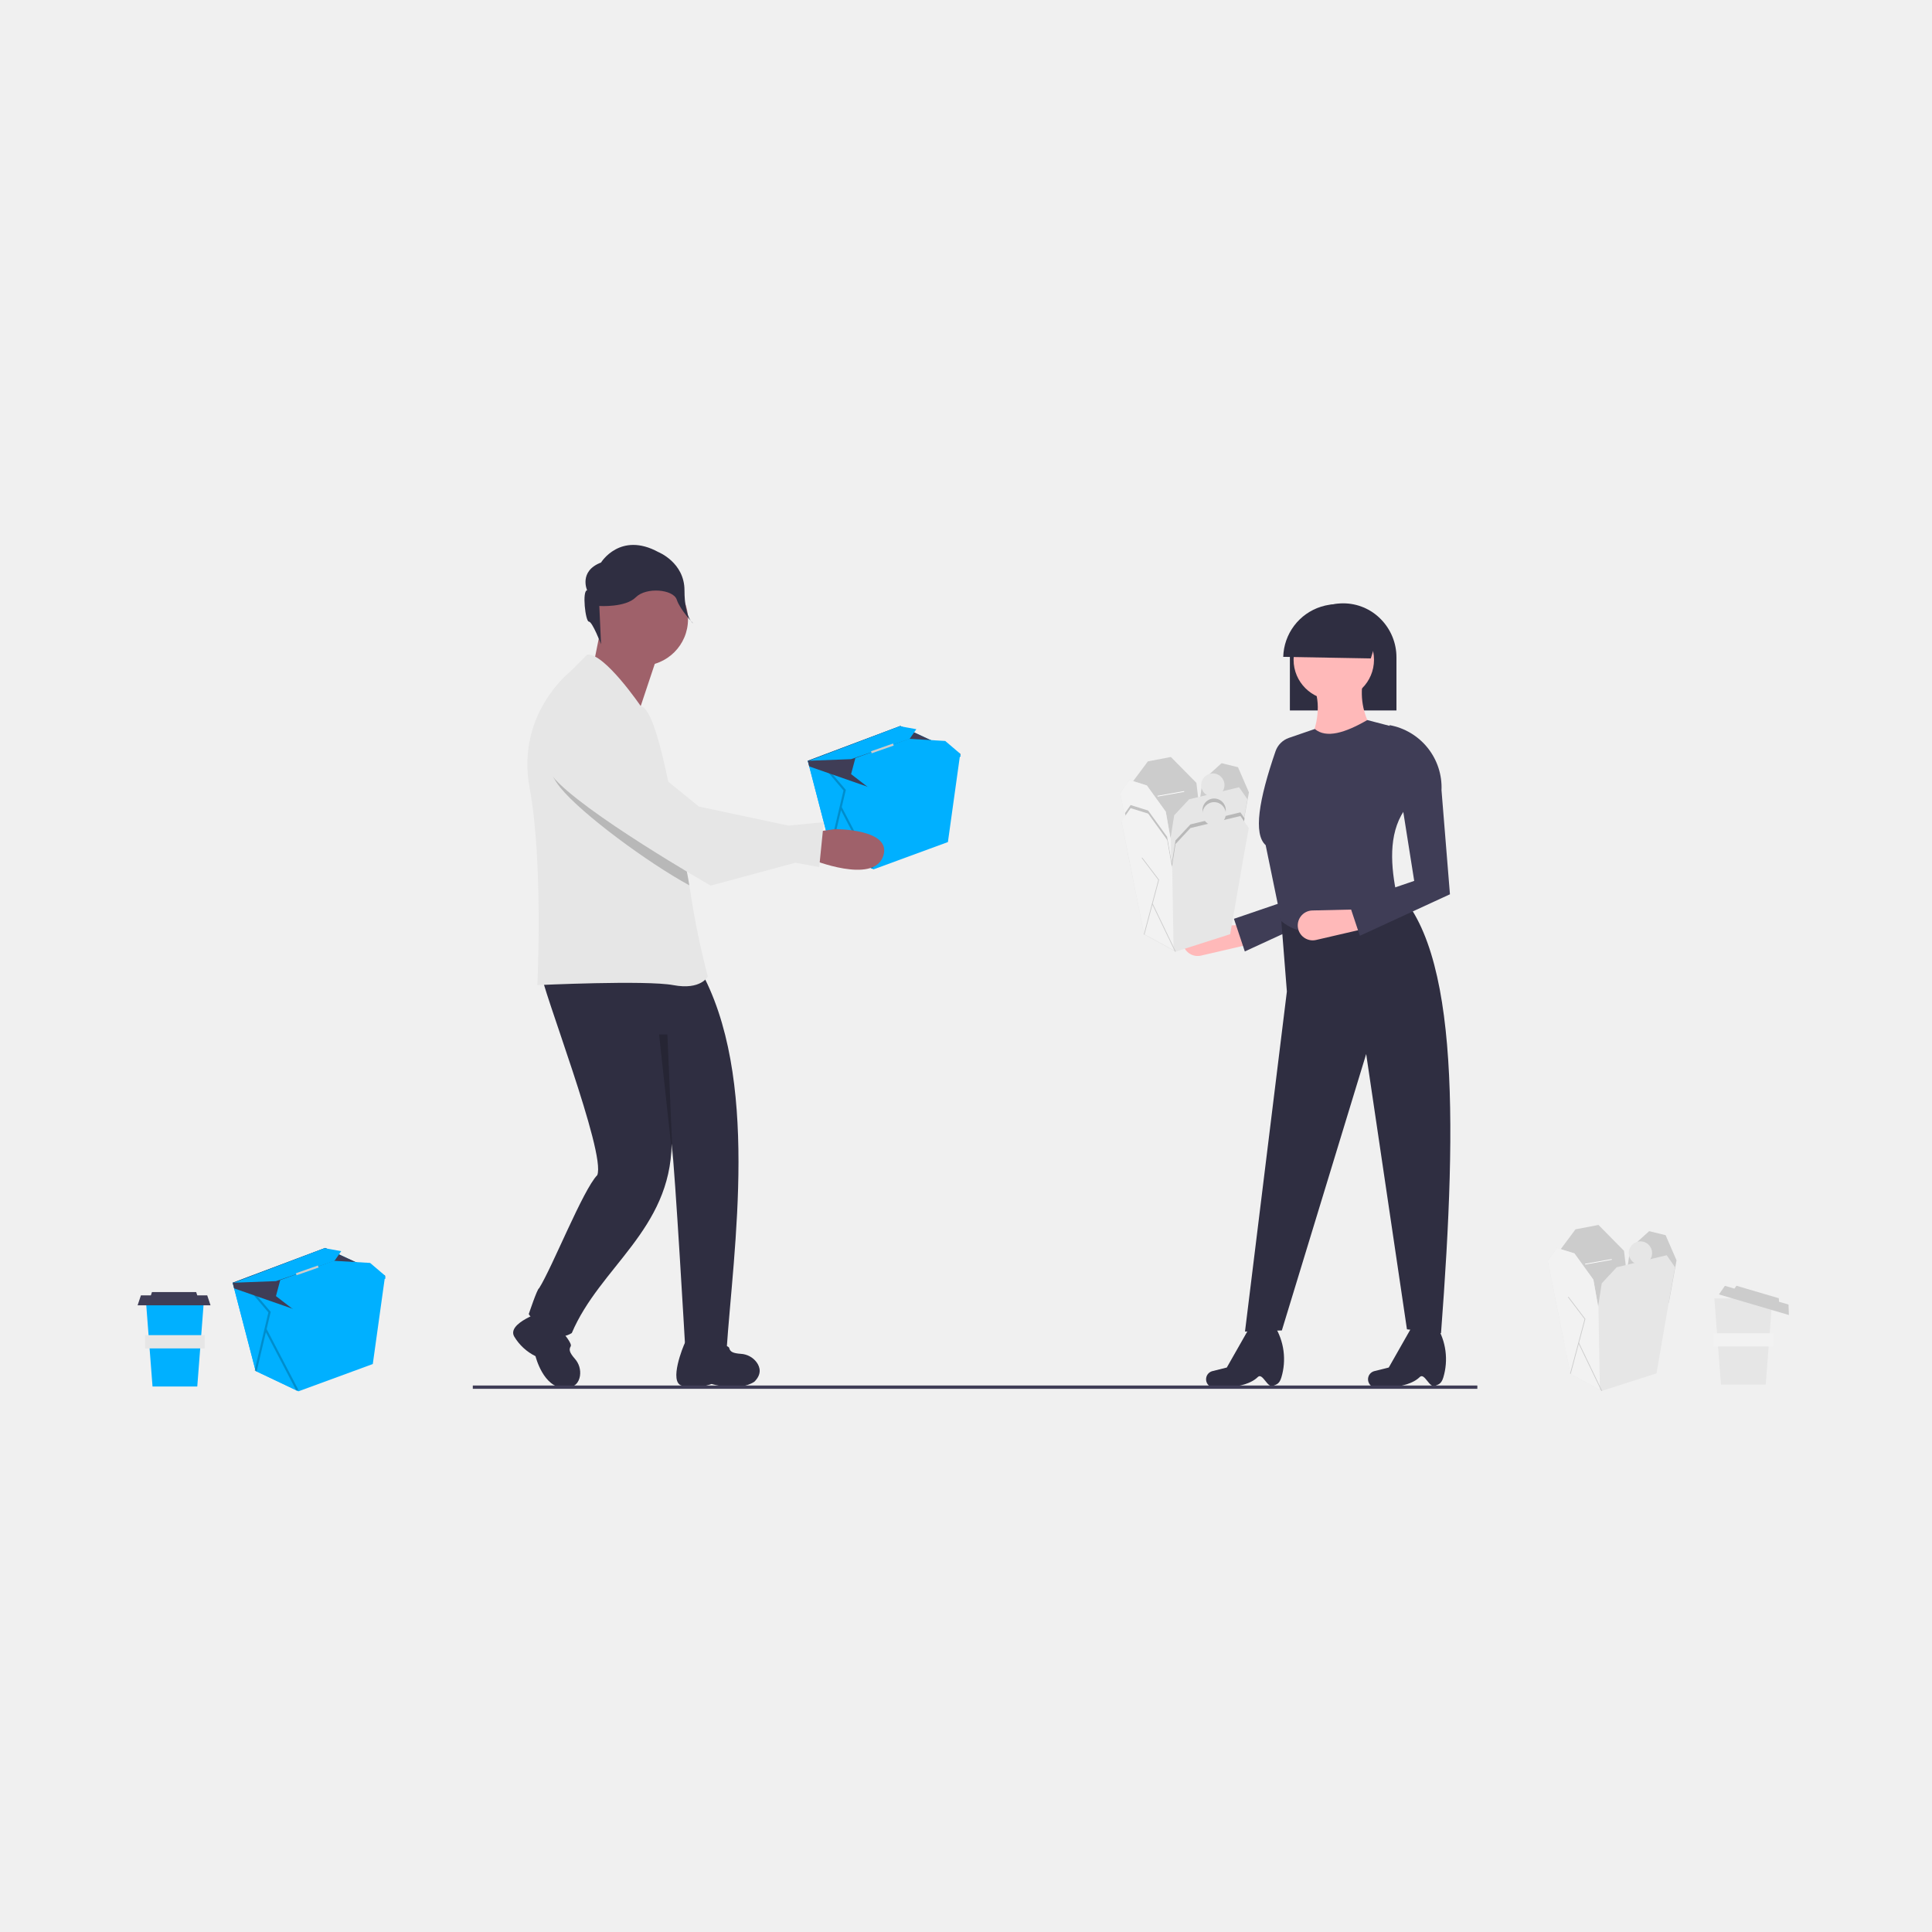
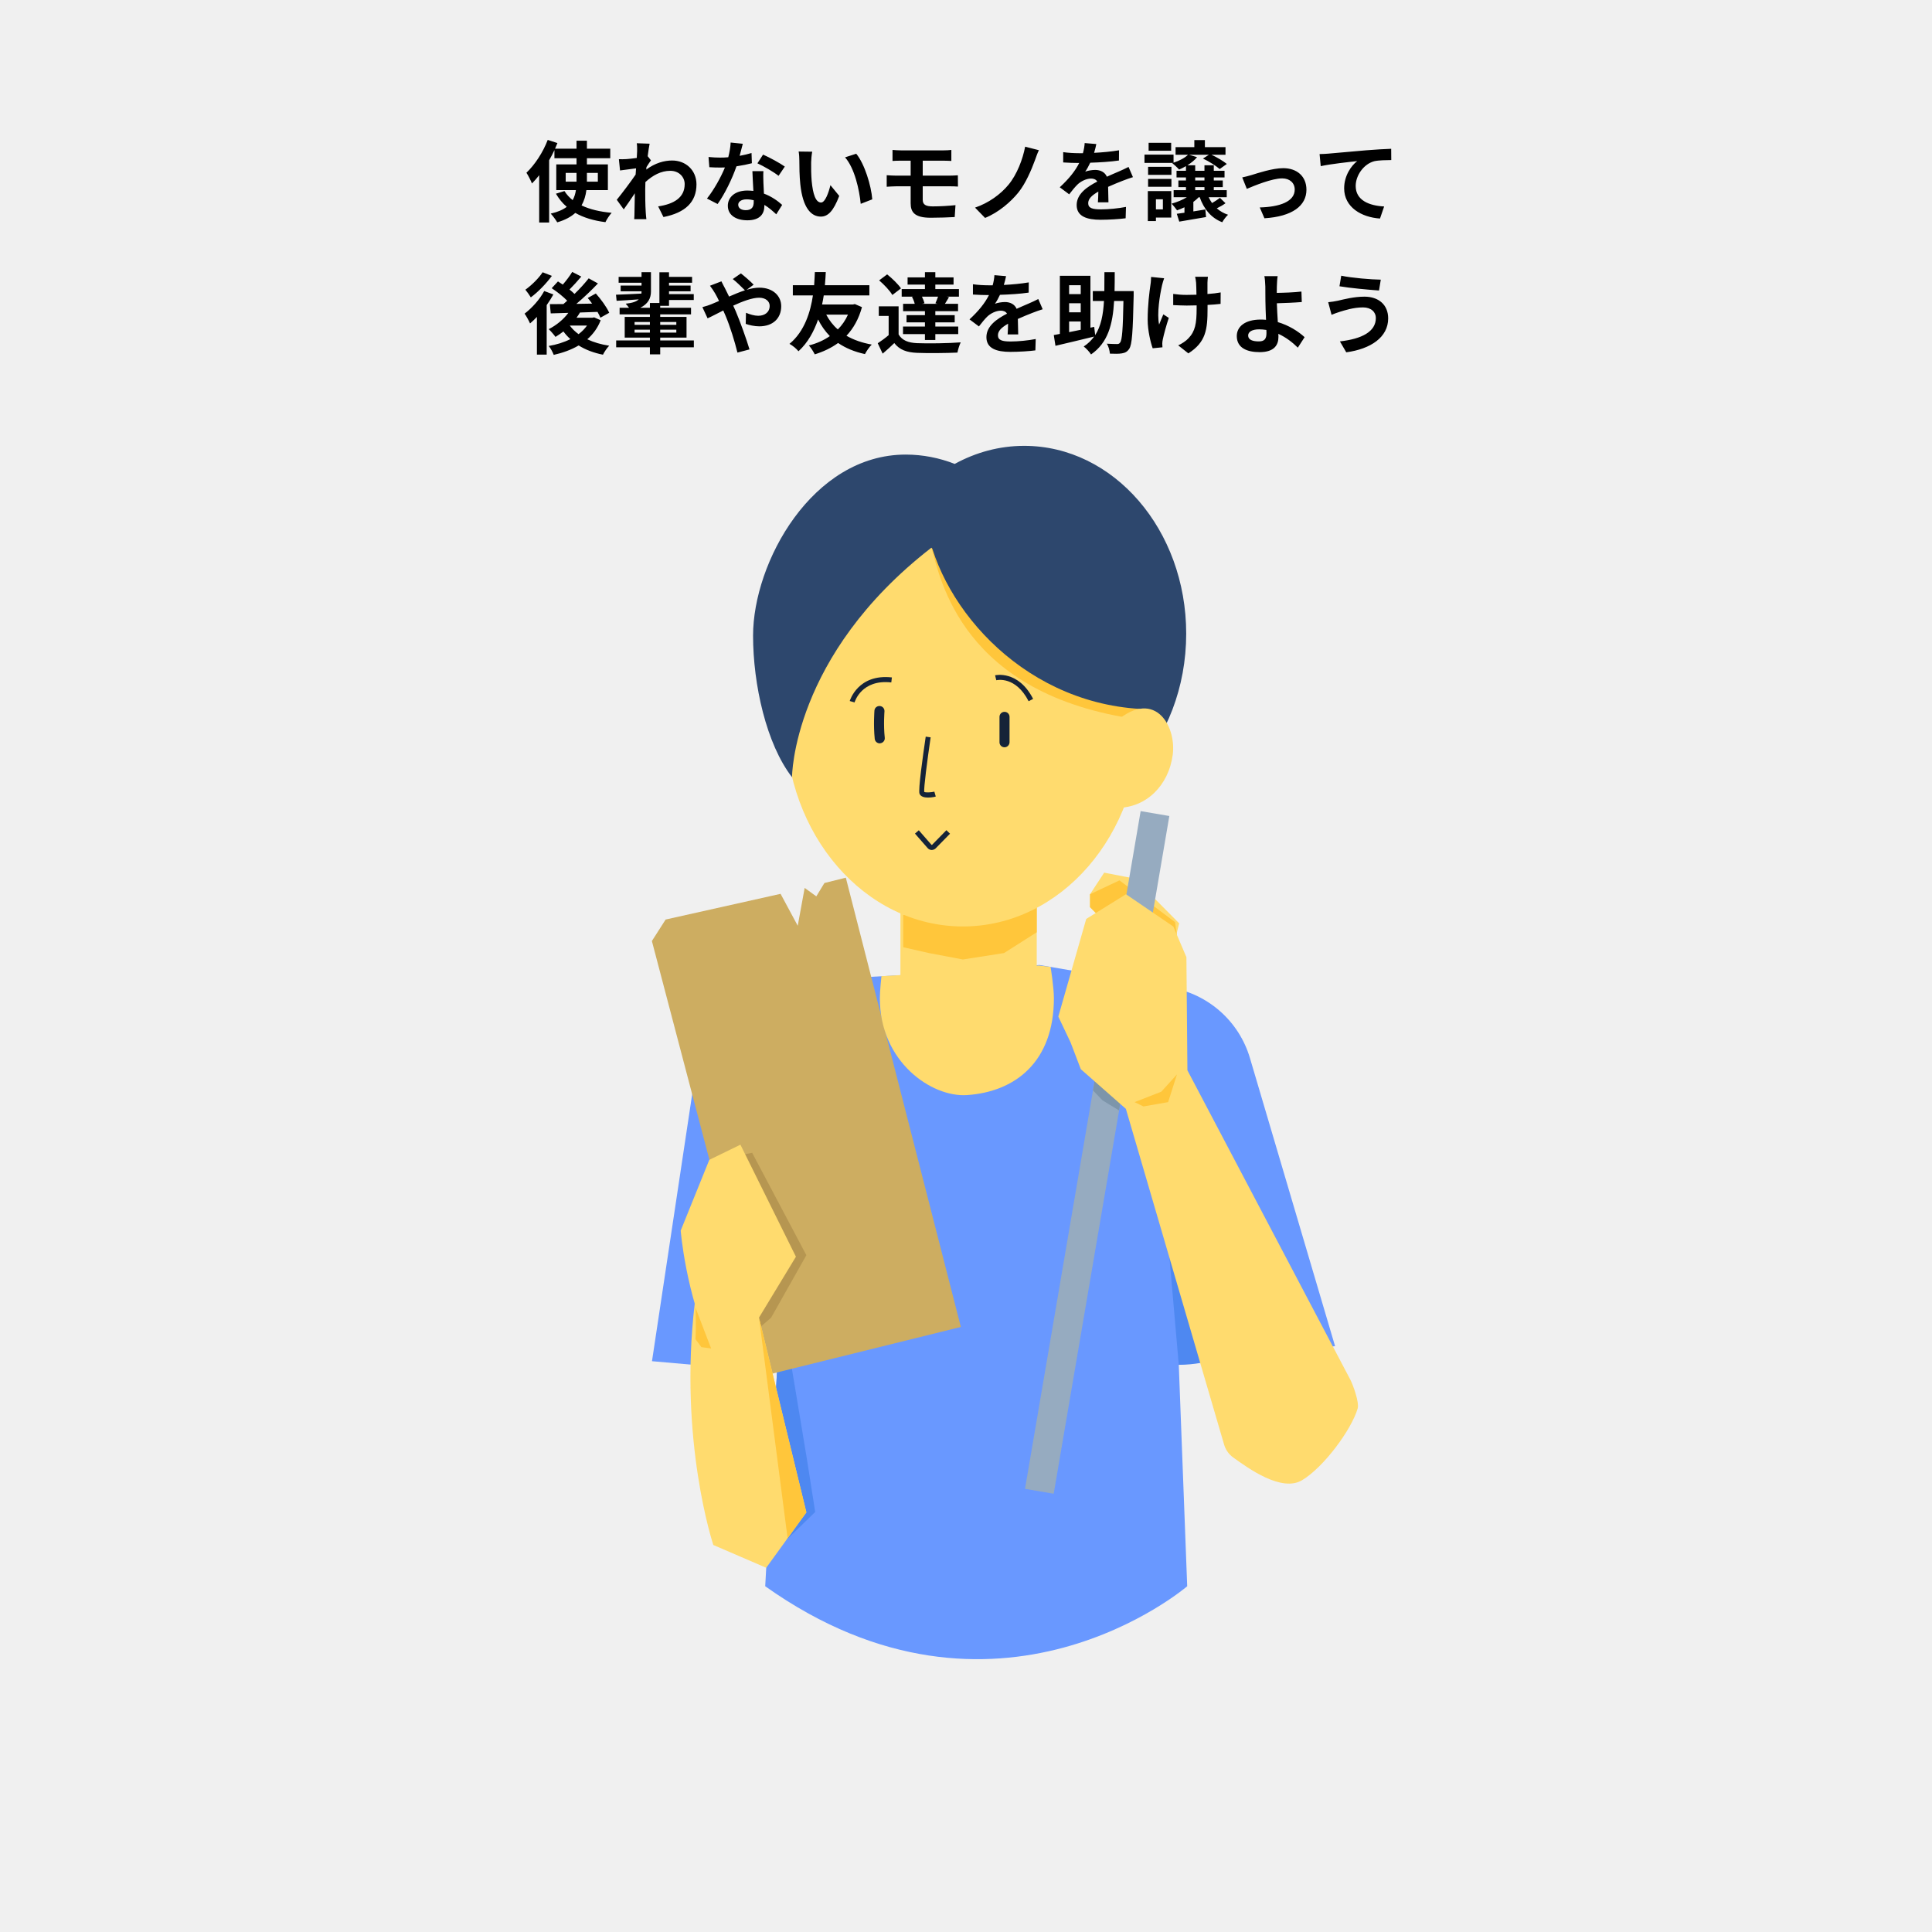
<svg xmlns="http://www.w3.org/2000/svg" width="351" height="351" viewBox="0 0 351 351" fill="none">
-   <path d="M174.449 136.948L174.441 137.001L174.42 137.152L172.214 152.984L158.705 157.941L158.493 157.839L150.93 154.248L147.019 139.242L146.751 138.212L146.833 138.181L163.564 131.895L174.439 136.942L174.449 136.948Z" fill="#00B0FF" />
-   <path d="M158.493 157.839L150.93 154.247L146.751 138.212L146.833 138.18L157.733 142.779L158.493 157.839Z" fill="#00B0FF" />
-   <path opacity="0.2" d="M158.682 157.656L152.929 146.631L153.668 143.506L150.188 139.408L149.892 139.66L153.245 143.608L150.74 154.203L151.119 154.292L152.793 147.21L158.338 157.836L158.682 157.656Z" fill="black" />
-   <path d="M174.449 137.143L174.42 137.152L157.733 142.974L147.019 139.242L146.751 138.212L146.833 138.181L163.564 131.895L174.439 136.942L174.441 137.001L174.449 137.143Z" fill="#3F3D56" />
-   <path d="M158.024 143.265L154.623 140.641L155.4 137.726L165.119 134.227L171.727 134.616L174.352 136.851L174.546 137.434L158.024 143.265Z" fill="#00B0FF" />
-   <path d="M146.945 138.212L154.623 137.92L158.782 136.508L165.266 134.227L166.479 132.478L163.453 131.936L146.945 138.212Z" fill="#00B0FF" />
-   <path d="M162.242 135.084L158.239 136.489L158.367 136.855L162.371 135.451L162.242 135.084Z" fill="#CCCCCC" />
-   <path d="M109.512 112.352L107.635 121.736L116.393 128.305L120.46 116.106L109.512 112.352Z" fill="#9F616A" />
-   <path d="M116.55 120.954C121.214 120.954 124.995 117.173 124.995 112.509C124.995 107.845 121.214 104.063 116.55 104.063C111.886 104.063 108.104 107.845 108.104 112.509C108.104 117.173 111.886 120.954 116.55 120.954Z" fill="#9F616A" />
-   <path d="M98.251 176.498C98.29 179.222 110.157 209.547 108.509 213.495C105.912 216.15 100.325 230.282 97.939 234.051C97.626 234.051 96.062 238.743 96.062 238.743C96.062 238.743 99.816 244.686 103.882 242.184C108.995 230.158 121.8 223.451 122.026 207.778C122.644 212.729 124.468 244.51 124.468 244.51C124.468 244.51 124.118 244.658 131.996 245.413C133.219 226.968 138.217 195.587 127.028 175.872C123.588 174.308 98.251 176.498 98.251 176.498Z" fill="#2F2E41" />
-   <path d="M124.468 243.891C124.102 244.595 121.479 251.086 123.866 251.737C126.618 252.487 129.286 251.435 129.286 251.435C129.286 251.435 134.104 252.941 137.052 251.028C138.428 249.651 138.115 248.401 137.459 247.494C137.125 247.047 136.698 246.678 136.207 246.414C135.716 246.149 135.173 245.995 134.617 245.962C133.12 245.855 132.645 245.578 132.474 244.892C132.224 243.891 124.468 243.891 124.468 243.891Z" fill="#2F2E41" />
-   <path d="M98.731 238.223C98.731 238.223 92.008 240.346 93.424 242.823C94.343 244.358 95.685 245.595 97.29 246.387C97.29 246.387 98.692 252.168 102.584 252.168C104.53 252.168 105.193 251.062 105.37 249.956C105.45 249.404 105.409 248.842 105.249 248.307C105.089 247.773 104.814 247.28 104.444 246.863C103.461 245.73 103.321 245.198 103.685 244.592C104.216 243.707 98.731 238.223 98.731 238.223Z" fill="#2F2E41" />
-   <path d="M128.593 177.413C128.593 177.413 127.341 179.916 122.336 178.976C117.332 178.04 97.627 178.976 97.627 178.976C97.627 178.976 98.72 156.613 96.218 143.162C93.716 129.711 103.568 122.048 103.568 122.048L106.697 118.92C109.825 118.61 116.432 128.317 116.432 128.317C118.606 128.682 120.635 137.923 122.367 146.667C122.469 147.167 122.565 147.661 122.662 148.155C123.46 152.232 124.571 156.769 125.236 160.843C125.284 161.132 125.329 161.418 125.372 161.704C126.163 166.995 127.238 172.239 128.593 177.413V177.413Z" fill="#E6E6E6" />
-   <path d="M106.67 107.25C106.67 107.25 105.091 103.776 109.196 102.197C109.196 102.197 112.67 96.513 119.618 100.303C119.618 100.303 124.355 102.197 124.355 107.25C124.355 112.303 125.934 113.25 125.934 113.25C125.934 113.25 123.582 110.838 122.951 108.943C122.319 107.049 117.407 106.619 115.512 108.513C113.618 110.408 108.881 110.092 108.881 110.092L109.197 117.04C109.197 117.04 107.618 112.935 106.986 112.935C106.354 112.935 105.723 107.25 106.67 107.25Z" fill="#2F2E41" />
-   <path opacity="0.2" d="M125.236 160.843C117.775 156.787 105.688 147.893 101.789 143.081C96.649 136.742 102.255 131.925 102.255 131.925C108.612 127.914 116.212 141.675 116.212 141.675L122.366 146.667C122.469 147.167 122.565 147.661 122.662 148.155C123.459 152.232 124.571 156.769 125.236 160.843Z" fill="black" />
-   <path d="M147.51 156.169C147.51 156.169 158.603 160.672 160.429 155.61C162.255 150.548 151.671 150.635 151.671 150.635L147.516 151.224L147.51 156.169Z" fill="#9F616A" />
-   <path d="M100.834 129.865C100.834 129.865 95.23 134.685 100.366 141.021C105.503 147.358 129.108 160.896 129.108 160.896L144.483 156.739L148.835 157.536L149.655 149.366L143.245 149.992L126.972 146.527L116.596 138.108C116.596 138.108 107.189 125.856 100.834 129.865Z" fill="#E6E6E6" />
-   <path opacity="0.2" d="M121.249 187.937L122.229 210.845L119.743 187.937H121.249Z" fill="black" />
-   <path d="M227.1 171.549L218.2 173.611C217.511 173.771 216.788 173.656 216.183 173.29C215.578 172.925 215.139 172.338 214.96 171.654V171.654C214.856 171.258 214.844 170.843 214.923 170.441C215.002 170.039 215.172 169.66 215.418 169.332C215.665 169.005 215.982 168.738 216.347 168.551C216.712 168.363 217.114 168.261 217.524 168.252L226.121 168.052L227.1 171.549Z" fill="#FFB9B9" />
-   <path d="M226.155 172.855L224.178 166.925L236.029 162.878L232.883 135.18C238.546 136.209 241.241 140.662 240.989 146.412L242.522 165.312L226.155 172.855Z" fill="#3F3D56" />
-   <path d="M234.343 129.073H253.704V119.445C253.711 116.844 252.692 114.346 250.868 112.493C249.977 111.579 248.913 110.854 247.737 110.359C246.561 109.864 245.298 109.61 244.023 109.612C241.475 109.617 239.032 110.624 237.221 112.416C235.41 114.208 234.377 116.64 234.346 119.188C234.344 119.276 234.343 119.36 234.343 119.445L234.343 129.073Z" fill="#2F2E41" />
-   <path d="M261.799 242.217L255.61 241.507L248.203 191.489L232.883 241.71L226.187 241.913L233.796 180.125L232.68 166.023L251.653 160.037C265.09 169.417 264.812 202.55 261.799 242.217Z" fill="#2F2E41" />
-   <path d="M242.319 127.165C246.353 127.165 249.624 123.894 249.624 119.86C249.624 115.825 246.353 112.555 242.319 112.555C238.284 112.555 235.014 115.825 235.014 119.86C235.014 123.894 238.284 127.165 242.319 127.165Z" fill="#FFB9B9" />
-   <path d="M249.624 133.049L237.246 136.296C239.332 132.285 239.999 128.541 238.869 125.135L247.595 123.715C247.034 126.972 247.762 130.319 249.624 133.049V133.049Z" fill="#FFB9B9" />
-   <path d="M253.783 162.776C246.841 167.191 238.754 172.263 232.782 167.342L229.941 153.543C227.683 151.532 228.684 145.327 231.737 136.481C231.93 135.92 232.25 135.41 232.67 134.99C233.09 134.57 233.6 134.252 234.162 134.058L238.869 132.44C240.955 134.195 244.375 133.148 248.406 130.817L253.073 132.034L255.102 147.253C252.173 151.642 252.685 157.485 253.783 162.776Z" fill="#3F3D56" />
-   <path d="M248 168.708L239.1 170.771C238.411 170.93 237.688 170.815 237.083 170.449C236.478 170.084 236.039 169.497 235.86 168.813C235.756 168.417 235.743 168.002 235.823 167.6C235.902 167.198 236.071 166.819 236.318 166.492C236.565 166.164 236.882 165.897 237.247 165.71C237.612 165.523 238.014 165.421 238.424 165.411L247.021 165.211L248 168.708Z" fill="#FFB9B9" />
-   <path d="M260.723 251.78C259.683 252.255 258.813 249.314 257.936 250.176C255.483 252.586 249.6 252.046 249.6 252.046C249.402 251.982 249.22 251.879 249.063 251.743C248.907 251.607 248.779 251.441 248.689 251.254C248.599 251.067 248.547 250.864 248.538 250.657C248.528 250.449 248.561 250.242 248.634 250.048V250.048C248.721 249.816 248.863 249.608 249.049 249.442C249.234 249.277 249.456 249.159 249.697 249.099L252.306 248.447L256.401 241.245L260.864 240.68L260.977 240.865C261.839 242.255 262.396 243.814 262.608 245.436C262.821 247.059 262.685 248.708 262.21 250.274C261.839 251.463 261.333 251.501 260.723 251.78Z" fill="#2F2E41" />
-   <path d="M231.3 251.78C230.261 252.255 229.39 249.314 228.513 250.176C226.061 252.586 220.178 252.046 220.178 252.046C219.98 251.982 219.798 251.879 219.641 251.743C219.484 251.607 219.357 251.441 219.267 251.254C219.176 251.067 219.125 250.864 219.115 250.657C219.106 250.449 219.139 250.242 219.211 250.048V250.048C219.299 249.816 219.441 249.608 219.626 249.442C219.811 249.277 220.034 249.159 220.275 249.099L222.883 248.447L226.978 241.245L231.442 240.68L231.554 240.865C232.417 242.255 232.973 243.814 233.186 245.436C233.399 247.059 233.263 248.708 232.787 250.274C232.416 251.463 231.911 251.501 231.3 251.78Z" fill="#2F2E41" />
-   <path d="M250.883 113.767L249.043 119.62L233.136 119.337C233.191 117.289 233.883 115.31 235.118 113.674C236.352 112.039 238.066 110.83 240.021 110.217C241.975 109.603 244.073 109.616 246.02 110.252C247.968 110.888 249.668 112.117 250.883 113.767H250.883Z" fill="#2F2E41" />
-   <path d="M247.055 170.014L245.079 164.084L256.929 160.037L252.446 131.739C255.185 132.236 257.65 133.709 259.386 135.885C261.122 138.06 262.011 140.791 261.889 143.571L263.422 162.472L247.055 170.014Z" fill="#3F3D56" />
-   <path d="M218.751 154.027L206.425 156.678L203.907 144.551L208.546 138.322L212.72 137.527L217.359 142.232L218.751 154.027Z" fill="#CCCCCC" />
-   <path d="M213.052 154.556H205.63L204.618 149.561L203.51 144.087L205.166 141.702L208.349 142.695L211.794 147.468L212.658 152.331L212.718 152.677L213.052 154.556Z" fill="#E6E6E6" />
-   <path d="M225.51 151.642L216.962 152.636L218.486 141.768L221.932 138.654L224.914 139.383L226.902 143.955L225.51 151.642Z" fill="#CCCCCC" />
-   <path d="M226.636 145.213L225.841 149.588L223.257 164.496L213.318 167.678L212.974 167.492L207.618 164.562L204.604 149.555L204.619 149.561L212.589 152.767L212.658 152.331L212.706 152.015L213.318 148.13L216.034 145.213L225.112 143.026L226.636 145.213Z" fill="#E6E6E6" />
-   <path d="M220.341 144.75C221.512 144.75 222.462 143.801 222.462 142.63C222.462 141.458 221.512 140.509 220.341 140.509C219.17 140.509 218.221 141.458 218.221 142.63C218.221 143.801 219.17 144.75 220.341 144.75Z" fill="#E6E6E6" />
-   <path d="M215.128 143.724L210.291 144.586L210.314 144.716L215.151 143.855L215.128 143.724Z" fill="white" />
-   <path d="M212.974 167.492L207.617 164.562L204.603 149.555L204.618 149.561L203.51 144.087L205.166 141.702L208.349 142.695L211.794 147.468L212.658 152.331L212.706 152.015L212.718 152.677L212.751 154.556L212.974 167.492Z" fill="#F2F2F2" />
-   <path d="M207.682 164.581L207.554 164.546L210.196 154.638L207.171 150.649L207.277 150.569L210.341 154.609L207.682 164.581Z" fill="#CCCCCC" />
-   <path d="M209.175 158.924L209.055 158.981L213.258 167.707L213.377 167.649L209.175 158.924Z" fill="#CCCCCC" />
-   <path opacity="0.2" d="M226.114 148.68L225.616 151.429L225.591 151.432L223.363 164.285L213.423 167.465L213.364 167.494L213.324 167.411L207.725 164.351L207.66 164.334L207.695 164.204L204.709 149.342L204.725 149.348L204.394 147.716L204.641 147.36L205.405 146.26L208.586 147.254L212.032 152.025L212.082 152.309L212.444 154.345L212.589 155.162L212.896 156.89L213.187 155.034L213.292 154.366L213.556 152.688L216.273 149.772L217.481 149.482L218.322 149.279L219.479 149C219.12 148.782 218.834 148.463 218.657 148.082C218.48 147.701 218.42 147.276 218.485 146.861C218.55 146.446 218.736 146.06 219.021 145.751C219.305 145.443 219.675 145.225 220.083 145.127C220.492 145.028 220.92 145.054 221.314 145.199C221.708 145.344 222.05 145.603 222.296 145.943C222.543 146.283 222.683 146.688 222.699 147.108C222.715 147.528 222.606 147.942 222.386 148.3L225.351 147.586L226.082 148.635L226.114 148.68Z" fill="black" />
-   <path d="M213.291 159.779H205.869L203.749 149.309L205.405 146.923L208.586 147.917L212.032 152.688L213.291 159.779Z" fill="#E6E6E6" />
-   <path d="M223.496 169.719L213.556 172.899L207.857 169.785L204.842 154.776L212.827 157.989L213.556 153.351L216.273 150.435L225.351 148.249L226.875 150.435L226.08 154.809L223.496 169.719Z" fill="#E6E6E6" />
-   <path d="M220.58 149.971C221.751 149.971 222.7 149.022 222.7 147.851C222.7 146.68 221.751 145.73 220.58 145.73C219.409 145.73 218.459 146.68 218.459 147.851C218.459 149.022 219.409 149.971 220.58 149.971Z" fill="#E6E6E6" />
-   <path d="M213.218 172.611L207.861 169.681L204.847 154.674L204.862 154.68L203.754 149.205L205.41 146.821L208.593 147.814L212.037 152.587L212.902 157.45L212.95 157.134L212.962 157.796L212.995 159.675L213.218 172.611Z" fill="#F2F2F2" />
-   <path d="M207.921 169.802L207.793 169.768L210.435 159.859L207.409 155.87L207.515 155.79L210.58 159.831L207.921 169.802Z" fill="#CCCCCC" />
-   <path d="M209.413 164.145L209.293 164.203L213.496 172.928L213.616 172.87L209.413 164.145Z" fill="#CCCCCC" />
-   <path d="M296.437 239.045L284.112 241.695L281.594 229.569L286.232 223.34L290.407 222.544L295.046 227.249L296.437 239.045Z" fill="#CCCCCC" />
-   <path d="M290.739 239.574H283.317L282.305 234.578L281.197 229.104L282.853 226.719L286.036 227.713L289.48 232.485L290.345 237.348L290.405 237.695L290.739 239.574Z" fill="#E6E6E6" />
-   <path d="M303.197 236.659L294.648 237.653L296.173 226.786L299.618 223.671L302.6 224.4L304.588 228.972L303.197 236.659Z" fill="#CCCCCC" />
-   <path d="M304.322 230.23L303.527 234.605L300.944 249.513L291.004 252.696L290.661 252.509L285.304 249.579L282.29 234.572L282.305 234.578L290.275 237.785L290.345 237.348L290.393 237.032L291.004 233.148L293.72 230.23L302.799 228.044L304.322 230.23Z" fill="#E6E6E6" />
-   <path d="M298.028 229.767C299.199 229.767 300.148 228.818 300.148 227.647C300.148 226.476 299.199 225.526 298.028 225.526C296.857 225.526 295.907 226.476 295.907 227.647C295.907 228.818 296.857 229.767 298.028 229.767Z" fill="#E6E6E6" />
-   <path d="M292.814 228.741L287.977 229.603L288 229.733L292.838 228.872L292.814 228.741Z" fill="white" />
-   <path d="M290.661 252.509L285.304 249.579L282.29 234.572L282.305 234.578L281.197 229.104L282.853 226.719L286.036 227.713L289.48 232.485L290.345 237.348L290.393 237.032L290.405 237.695L290.438 239.574L290.661 252.509Z" fill="#F2F2F2" />
-   <path d="M285.369 249.598L285.241 249.564L287.883 239.655L284.857 235.667L284.963 235.587L288.028 239.627L285.369 249.598Z" fill="#CCCCCC" />
-   <path d="M286.861 243.941L286.742 243.999L290.944 252.724L291.064 252.667L286.861 243.941Z" fill="#CCCCCC" />
-   <path d="M320.793 251.54H312.663L311.458 235.882H321.997L320.793 251.54Z" fill="#E6E6E6" />
-   <path d="M322.148 242.205H311.308V244.614H322.148V242.205Z" fill="#F2F2F2" />
-   <path d="M324.933 237.006L323.2 236.495L323.177 235.861L315.475 233.592L315.112 234.113L313.379 233.603L312.291 235.165L325 238.909L324.933 237.006Z" fill="#CCCCCC" />
-   <path d="M69.964 231.777L69.956 231.83L69.935 231.982L67.728 247.813L54.219 252.77L54.008 252.669L46.444 249.077L42.534 234.071L42.266 233.041L42.347 233.01L59.079 226.724L69.954 231.772L69.964 231.777Z" fill="#00B0FF" />
-   <path d="M54.008 252.669L46.444 249.077L42.266 233.041L42.347 233.01L53.248 237.609L54.008 252.669Z" fill="#00B0FF" />
-   <path opacity="0.2" d="M54.197 252.485L48.444 241.461L49.183 238.335L45.703 234.237L45.407 234.489L48.759 238.437L46.255 249.032L46.633 249.121L48.307 242.039L53.852 252.665L54.197 252.485Z" fill="black" />
-   <path d="M69.964 231.972L69.935 231.982L53.248 237.803L42.534 234.071L42.266 233.041L42.347 233.01L59.079 226.724L69.954 231.772L69.956 231.83L69.964 231.972Z" fill="#3F3D56" />
-   <path d="M53.539 238.095L50.137 235.471L50.915 232.555L60.633 229.056L67.242 229.445L69.866 231.68L70.061 232.263L53.539 238.095Z" fill="#00B0FF" />
-   <path d="M42.459 233.041L50.137 232.749L54.296 231.338L60.781 229.056L61.994 227.307L58.968 226.765L42.459 233.041Z" fill="#00B0FF" />
-   <path d="M57.756 229.913L53.753 231.318L53.882 231.685L57.885 230.28L57.756 229.913Z" fill="#CCCCCC" />
-   <path d="M35.84 251.9H27.71L26.505 236.242H37.044L35.84 251.9Z" fill="#00B0FF" />
-   <path d="M37.195 242.565H26.355V244.974H37.195V242.565Z" fill="#E6E6E6" />
-   <path d="M37.647 235.339H35.84L35.639 234.736H27.61L27.409 235.339H25.602L25 237.145H38.249L37.647 235.339Z" fill="#3F3D56" />
-   <path d="M268.399 251.715H85.897V252.317H268.399V251.715Z" fill="#3F3D56" />
+   <path d="M141.265 249.304L148.396 249.814L142.724 221.074L139.022 288.184C181 318 215.688 288.184 215.688 288.184L213.135 221.074L211.566 248.264L242.55 244.562L227.086 192.224C225.116 185.567 219.536 180.589 212.679 179.422L188.844 175.319L164.097 177.142L143.545 178.273C134.919 178.747 127.807 185.221 126.512 193.756L118.451 247.298L141.265 249.304Z" fill="#6998FF" />
+   <path d="M141.32 246.386L140.991 252.167L139.496 283.059L148.104 274.689L146.499 264.477L143.49 246.386H141.32Z" fill="#4E88F1" />
+   <path d="M174.565 241.079L139.168 249.833L118.433 170.96L120.931 167.058L141.812 162.389L144.931 168.188L146.189 161.313L148.304 162.845L149.781 160.42L153.666 159.453L174.565 241.079Z" fill="#CDAD61" />
+   <path d="M163.586 165.216V181.61H188.351V164.687L163.586 165.216Z" fill="#FFDB6E" />
+   <path d="M188.716 175.41L190.868 175.665C190.868 175.665 191.47 179.367 191.47 181.337C191.47 192.899 184.467 198.369 175.659 198.953C169.24 199.372 159.848 192.917 159.848 181.355C159.848 180.005 160.14 177.343 160.14 177.343L165.009 177.069L188.716 175.41Z" fill="#FFDB6E" />
+   <path d="M164.097 166.219L188.352 164.687V169.374L182.407 173.149L174.93 174.316L168.766 173.149L164.097 172.091V166.219Z" fill="#FFC63B" />
+   <path d="M200.387 167.295L198.035 164.815V162.462L200.606 158.541L206.168 159.617L214.229 167.751L213.226 171.744" fill="#FFDB6E" />
+   <path d="M198.035 164.815V162.462L203.378 159.945L213.481 167.532L213.828 170.048L202.886 167.659L200.716 167.459L198.035 164.815Z" fill="#FFC63B" />
+   <path d="M212.442 148.25L207.229 147.36L186.221 270.488L191.434 271.377L212.442 148.25Z" fill="#96ABC0" />
+   <path d="M174.929 168.316C192.726 168.316 207.153 151.652 207.153 131.095C207.153 110.539 192.726 93.875 174.929 93.875C157.133 93.875 142.706 110.539 142.706 131.095C142.706 151.652 157.133 168.316 174.929 168.316Z" fill="#FFDB6E" />
+   <path d="M169.221 99.51C170.844 104.999 174.564 126.281 206.989 130.731L204.928 109.048L169.221 99.51Z" fill="#FFC63B" />
+   <path d="M207.153 128.798C184.96 127.485 169.896 108.993 168.164 94.13C168.164 94.13 184.96 88.441 198.053 100.021C211.147 111.601 207.153 128.798 207.153 128.798Z" fill="#2D476D" />
+   <path d="M206.241 139.977C211.949 133.758 215.505 124.913 215.505 115.12C215.505 96.282 202.339 81 186.072 81C181.549 81 177.282 82.185 173.452 84.283C170.662 83.188 167.653 82.587 164.553 82.587C147.557 82.587 136.815 102.191 136.815 115.485C136.815 124.33 139.223 135.18 143.891 141.198C143.891 141.198 143.891 119.132 169.203 99.51L207.135 128.798L206.241 139.977Z" fill="#2D476D" />
+   <path d="M202.083 131.661C209.56 124.603 213.754 131.715 213.062 137.095C212.332 142.73 208.192 146.76 203.013 146.76" fill="#FFDB6E" />
+   <path d="M168.602 144.9C167.945 144.9 167.27 144.754 167.052 144.189C166.796 143.514 167.653 137.423 168.182 133.831L169.076 133.958C168.438 138.299 167.817 143.186 167.909 143.861C168.109 144.043 169.295 143.952 169.751 143.824L170.006 144.7C170.006 144.736 169.313 144.9 168.602 144.9Z" fill="#152338" />
+   <path d="M169.276 154.42C169.258 154.42 169.221 154.42 169.203 154.42C168.93 154.402 168.674 154.256 168.51 154.055L166.231 151.447L166.924 150.845L169.203 153.453C169.24 153.49 169.258 153.49 169.276 153.508C169.294 153.508 169.313 153.508 169.331 153.49L171.939 150.827L172.595 151.465L169.951 154.164C169.75 154.329 169.513 154.42 169.276 154.42Z" fill="#152338" />
+   <path d="M133.715 210.023L136.651 209.439L146.499 228.04L140.098 239.383L137.016 242.064L133.715 210.023Z" fill="#B69651" />
+   <path d="M159.83 135.053C159.374 135.053 158.972 134.706 158.918 134.232C158.662 131.697 158.863 129.217 158.863 129.108C158.899 128.597 159.337 128.232 159.848 128.269C160.358 128.305 160.723 128.743 160.687 129.254C160.687 129.272 160.486 131.679 160.741 134.032C160.796 134.524 160.431 134.98 159.921 135.035C159.902 135.053 159.866 135.053 159.83 135.053Z" fill="#152338" />
+   <path d="M182.498 135.764C181.987 135.764 181.586 135.363 181.586 134.852V130.238C181.586 129.728 181.987 129.326 182.498 129.326C183.009 129.326 183.41 129.728 183.41 130.238V134.852C183.41 135.344 182.99 135.764 182.498 135.764Z" fill="#152338" />
+   <path d="M155.253 127.612L154.377 127.357C154.395 127.302 155.854 122.378 162.036 123.071L161.927 123.983C156.529 123.381 155.307 127.448 155.253 127.612Z" fill="#152338" />
+   <path d="M199.057 195.196L198.564 198.096L200.315 199.92L203.306 201.743L203.926 198.096L199.057 195.196Z" fill="#7D95AA" />
+   <path d="M214.156 247.954L209.979 199.92L213.317 207.378L219.444 247.316C219.462 247.316 217.219 247.954 214.156 247.954Z" fill="#4E88F1" />
+   <path d="M126.22 236.812C123.266 261.723 129.594 280.689 129.594 280.689L139.204 284.828L146.499 274.762L137.891 239.383L144.602 228.314L134.518 207.962L128.864 210.716L123.667 223.572C123.667 223.572 124.561 234.915 129.193 244.982" fill="#FFDB6E" />
+   <path d="M204.546 201.452L196.358 194.248L194.498 189.379L192.273 184.692L197.343 166.948L204.564 162.462L213.172 168.334L215.543 173.896L215.725 194.449L245.304 250.617C245.833 251.62 246.982 254.811 246.654 255.905C245.523 259.735 240.508 266.556 236.551 268.926C232.831 271.133 226.849 266.811 224.041 264.787C223.257 264.221 222.673 263.401 222.399 262.471L204.546 201.452Z" fill="#FFDB6E" />
+   <path d="M186.875 127.393C184.522 122.798 181.148 123.546 181.003 123.582L180.784 122.688C180.82 122.67 184.996 121.704 187.695 126.974L186.875 127.393Z" fill="#152338" />
+   <path d="M126.348 243.286C126.512 240.824 126.348 237.56 126.348 237.56L129.193 244.982L127.424 244.745L126.348 243.286Z" fill="#FFC63B" />
+   <path d="M137.891 239.383L143.088 279.449L146.499 274.762L137.891 239.383Z" fill="#FFC63B" />
+   <path d="M206.132 200.23L210.983 198.333L213.828 195.196L212.223 200.23L207.737 201.014L206.132 200.23Z" fill="#FFC63B" />
+   <path d="M102.774 33V31.416H104.742V32.792V33H102.774ZM108.614 31.416V33H106.63V32.808V31.416H108.614ZM110.438 34.536V29.864H106.63V28.744H110.87V27.016H106.63V25.56H104.742V27.016H100.838C100.982 26.664 101.126 26.328 101.27 25.992L99.51 25.416C98.646 27.688 97.158 29.944 95.638 31.384C95.958 31.848 96.47 32.872 96.646 33.336C97.094 32.888 97.526 32.376 97.958 31.832V40.424H99.766V29.112C100.118 28.504 100.438 27.896 100.726 27.272V28.744H104.742V29.864H101.062V34.536H104.63C104.534 35.192 104.358 35.784 104.038 36.36C103.446 35.88 102.934 35.336 102.55 34.712L100.998 35.192C101.542 36.104 102.182 36.92 102.966 37.576C102.278 38.104 101.334 38.52 100.054 38.808C100.438 39.208 100.998 39.976 101.238 40.392C102.662 39.976 103.75 39.384 104.518 38.68C106.006 39.528 107.83 40.088 109.99 40.36C110.23 39.864 110.726 39.08 111.126 38.664C108.966 38.472 107.126 38.024 105.654 37.32C106.134 36.472 106.406 35.528 106.534 34.536H110.438ZM115.75 27.464C115.75 27.64 115.718 28.088 115.686 28.696C114.998 28.792 114.294 28.872 113.83 28.904C113.27 28.936 112.902 28.936 112.438 28.92L112.646 30.968C113.542 30.84 114.774 30.68 115.558 30.584C115.542 30.968 115.51 31.352 115.478 31.72C114.566 33.064 112.966 35.176 112.054 36.296L113.318 38.04C113.878 37.288 114.662 36.12 115.334 35.112C115.318 36.456 115.302 37.384 115.27 38.632C115.27 38.888 115.254 39.464 115.222 39.816H117.43C117.382 39.448 117.334 38.872 117.318 38.584C117.222 37.08 117.222 35.736 117.222 34.424C117.222 34.008 117.238 33.544 117.254 33.08C118.598 31.848 120.086 31.032 121.782 31.032C123.382 31.032 124.39 32.184 124.39 33.432C124.406 35.928 122.39 37.08 119.574 37.496L120.534 39.432C124.502 38.648 126.534 36.712 126.534 33.48C126.518 30.904 124.582 29.16 122.118 29.16C120.678 29.16 119.03 29.608 117.414 30.808C117.43 30.664 117.43 30.504 117.446 30.36C117.718 29.944 118.038 29.416 118.262 29.128L117.67 28.376C117.798 27.368 117.926 26.552 118.022 26.104L115.686 26.024C115.766 26.52 115.75 27 115.75 27.464ZM134.95 26.12L132.742 25.896C132.71 26.728 132.534 27.688 132.31 28.568C131.814 28.616 131.334 28.632 130.854 28.632C130.262 28.632 129.414 28.6 128.726 28.52L128.87 30.376C129.558 30.424 130.214 30.44 130.87 30.44C131.142 30.44 131.414 30.44 131.702 30.424C130.998 32.152 129.702 34.504 128.438 36.072L130.374 37.064C131.67 35.256 133.03 32.456 133.798 30.216C134.87 30.056 135.862 29.848 136.598 29.656L136.534 27.8C135.91 27.992 135.158 28.168 134.374 28.312C134.614 27.448 134.822 26.632 134.95 26.12ZM134.118 37.192C134.118 36.632 134.71 36.216 135.638 36.216C136.086 36.216 136.518 36.28 136.934 36.376C136.934 36.504 136.934 36.6 136.934 36.696C136.934 37.576 136.598 38.184 135.494 38.184C134.614 38.184 134.118 37.784 134.118 37.192ZM138.694 31.096H136.694C136.726 32.072 136.806 33.496 136.87 34.68C136.502 34.648 136.15 34.616 135.766 34.616C133.542 34.616 132.23 35.816 132.23 37.384C132.23 39.144 133.798 40.024 135.782 40.024C138.054 40.024 138.87 38.872 138.87 37.384C138.87 37.336 138.87 37.272 138.87 37.224C139.75 37.752 140.47 38.424 141.03 38.936L142.102 37.224C141.286 36.488 140.166 35.688 138.79 35.176C138.758 34.376 138.71 33.608 138.694 33.144C138.678 32.44 138.646 31.768 138.694 31.096ZM141.446 31.944L142.582 30.264C141.766 29.672 139.782 28.584 138.63 28.088L137.606 29.672C138.694 30.168 140.518 31.208 141.446 31.944ZM147.558 27.56L145.094 27.528C145.19 28.024 145.222 28.712 145.222 29.16C145.222 30.136 145.238 32.008 145.398 33.48C145.846 37.768 147.366 39.352 149.126 39.352C150.406 39.352 151.414 38.376 152.47 35.592L150.87 33.64C150.566 34.92 149.926 36.792 149.174 36.792C148.166 36.792 147.686 35.208 147.462 32.904C147.366 31.752 147.35 30.552 147.366 29.512C147.366 29.064 147.446 28.136 147.558 27.56ZM155.558 27.928L153.526 28.584C155.27 30.568 156.118 34.456 156.374 37.032L158.47 36.216C158.294 33.768 157.078 29.768 155.558 27.928ZM162.15 27.24V29.24C162.614 29.208 163.126 29.192 163.702 29.192H165.446V31.912H162.838C162.342 31.912 161.542 31.864 161.094 31.832V33.928C161.574 33.896 162.374 33.848 162.838 33.848H165.446V36.936C165.446 38.552 166.166 39.56 169.094 39.56C170.598 39.56 172.406 39.496 173.446 39.432L173.59 37.272C172.31 37.4 170.902 37.496 169.462 37.496C168.182 37.496 167.638 37.176 167.638 36.296V33.848H172.518C172.87 33.848 173.59 33.848 174.038 33.896L174.022 31.848C173.606 31.88 172.806 31.912 172.47 31.912H167.638V29.192H171.398C171.974 29.192 172.422 29.224 172.838 29.24V27.24C172.47 27.288 171.942 27.32 171.398 27.32H163.702C163.126 27.32 162.614 27.272 162.15 27.24ZM188.742 27.288L186.246 26.648C185.814 28.936 184.758 31.704 183.222 33.56C181.798 35.288 179.638 36.872 177.142 37.72L178.966 39.592C181.43 38.6 183.67 36.648 185.03 34.952C186.326 33.336 187.366 30.92 188.038 29.08C188.23 28.568 188.454 27.864 188.742 27.288ZM199.174 26.168L197.062 25.992C197.03 26.568 196.918 27.192 196.742 27.832C196.486 27.832 196.214 27.832 195.974 27.832C195.158 27.832 193.974 27.768 193.158 27.64V29.512C194.038 29.576 195.206 29.608 195.862 29.608C195.926 29.608 195.99 29.608 196.07 29.608C195.35 31.048 194.214 32.472 192.534 34.024L194.246 35.304C194.79 34.6 195.254 34.024 195.734 33.544C196.342 32.952 197.334 32.44 198.23 32.44C198.678 32.44 199.11 32.584 199.35 32.984C197.526 33.928 195.606 35.208 195.606 37.256C195.606 39.32 197.462 39.928 199.974 39.928C201.478 39.928 203.446 39.8 204.502 39.656L204.566 37.592C203.158 37.864 201.382 38.04 200.022 38.04C198.454 38.04 197.702 37.8 197.702 36.92C197.702 36.12 198.342 35.496 199.542 34.808C199.526 35.512 199.51 36.28 199.462 36.76H201.382C201.366 36.024 201.334 34.84 201.318 33.944C202.294 33.496 203.206 33.144 203.926 32.856C204.47 32.648 205.318 32.328 205.83 32.184L205.03 30.328C204.438 30.632 203.878 30.888 203.254 31.16C202.598 31.448 201.926 31.72 201.094 32.104C200.742 31.288 199.942 30.872 198.966 30.872C198.438 30.872 197.574 31 197.158 31.192C197.478 30.728 197.798 30.152 198.07 29.56C199.798 29.512 201.766 29.384 203.286 29.16L203.302 27.304C201.894 27.544 200.294 27.688 198.774 27.768C198.982 27.096 199.094 26.568 199.174 26.168ZM212.774 25.944H208.678V27.384H212.774V25.944ZM211.27 36.2V38.04H210.006V36.2H211.27ZM212.79 34.712H208.534V40.168H210.006V39.528H212.79V34.712ZM208.582 33.928H212.822V32.504H208.582V33.928ZM208.582 31.768H212.822V30.312H208.582V31.768ZM217.142 33.992H218.822V34.552H217.142V33.992ZM217.142 32.232H218.822V32.792H217.142V32.232ZM221.638 35.944C221.27 36.232 220.726 36.584 220.198 36.888C219.958 36.552 219.766 36.2 219.59 35.832H222.87V34.552H220.518V33.992H222.15V32.792H220.518V32.232H222.47V31.032H220.518V30.024H218.822V31.032H217.142V30.024H215.734C216.406 29.592 217.046 29.096 217.478 28.552L216.038 28.12H219.622L218.55 28.808C219.606 29.288 220.934 30.136 221.59 30.712L222.886 29.784C222.246 29.272 221.126 28.584 220.102 28.12H222.646V26.728H218.902V25.448H216.982V26.728H213.574V28.12H215.83C215.254 28.696 214.246 29.208 213.206 29.56V28.088H207.926V29.592H213.126L212.982 29.64C213.334 29.912 213.942 30.488 214.214 30.808C214.63 30.632 215.046 30.424 215.462 30.184V31.032H213.75V32.232H215.462V32.792H214.086V33.992H215.462V34.552H213.222V35.832H215.622C214.838 36.328 213.846 36.712 212.854 37C213.126 37.288 213.638 37.912 213.846 38.216C214.294 38.056 214.742 37.864 215.19 37.656V38.648C214.678 38.712 214.214 38.792 213.798 38.84L214.246 40.264C215.622 40.04 217.414 39.736 219.11 39.432L218.982 38.056C218.246 38.168 217.51 38.296 216.806 38.408V36.68C217.158 36.424 217.494 36.136 217.782 35.832H217.958C218.726 37.976 220.022 39.592 222.054 40.376C222.294 39.944 222.758 39.32 223.11 39.016C222.326 38.76 221.638 38.36 221.062 37.848C221.606 37.592 222.166 37.272 222.646 36.92L221.638 35.944ZM225.686 32.232L226.518 34.312C227.878 33.736 231.078 32.408 232.934 32.408C234.326 32.408 235.222 33.24 235.222 34.44C235.222 36.616 232.534 37.592 228.87 37.688L229.718 39.656C234.806 39.336 237.35 37.368 237.35 34.472C237.35 32.056 235.654 30.552 233.126 30.552C231.19 30.552 228.47 31.464 227.382 31.8C226.902 31.944 226.166 32.136 225.686 32.232ZM239.738 27.992L239.946 30.184C241.802 29.784 245.066 29.432 246.57 29.272C245.498 30.088 244.202 31.912 244.202 34.216C244.202 37.672 247.37 39.48 250.714 39.704L251.466 37.512C248.762 37.368 246.298 36.408 246.298 33.784C246.298 31.88 247.738 29.8 249.674 29.288C250.522 29.096 251.898 29.096 252.762 29.08L252.746 27.032C251.626 27.064 249.866 27.176 248.218 27.304C245.29 27.56 242.65 27.8 241.322 27.912C241.002 27.944 240.378 27.976 239.738 27.992ZM98.584 49.464C97.912 50.504 96.584 51.832 95.448 52.632C95.736 52.968 96.2 53.64 96.44 54.024C97.768 53.048 99.256 51.496 100.264 50.12L98.584 49.464ZM98.872 52.872C98.04 54.424 96.632 55.976 95.304 56.984C95.608 57.384 96.12 58.344 96.296 58.76C96.712 58.408 97.128 58.024 97.544 57.576V64.424H99.32V55.432C99.768 54.792 100.184 54.136 100.536 53.496L98.872 52.872ZM103.544 59.144H106.648C106.232 59.736 105.72 60.248 105.112 60.712C104.488 60.248 103.944 59.736 103.528 59.16L103.544 59.144ZM107.944 57.656L107.64 57.72H104.744C104.968 57.416 105.176 57.096 105.368 56.776C106.408 56.744 107.496 56.712 108.552 56.664C108.776 57.048 108.952 57.416 109.08 57.72L110.68 56.824C110.232 55.8 109.176 54.36 108.248 53.32L106.776 54.136C107.048 54.456 107.32 54.792 107.576 55.16L104.712 55.208C106.056 54.072 107.48 52.712 108.632 51.496L106.952 50.568C106.264 51.448 105.352 52.456 104.376 53.4C104.12 53.144 103.8 52.872 103.464 52.6C104.136 51.928 104.92 51.064 105.608 50.248L103.96 49.4C103.544 50.104 102.872 50.984 102.248 51.704C101.944 51.496 101.64 51.304 101.368 51.128L100.232 52.36C101.192 52.984 102.312 53.88 103.048 54.632C102.824 54.84 102.584 55.048 102.36 55.24C101.448 55.256 100.616 55.256 99.896 55.256L100.056 56.936L103.256 56.84C102.36 58.056 101.048 59.112 99.688 59.8C100.056 60.136 100.664 60.84 100.92 61.208C101.4 60.92 101.88 60.584 102.36 60.216C102.728 60.728 103.16 61.192 103.624 61.608C102.456 62.2 101.112 62.616 99.688 62.856C100.024 63.24 100.424 63.992 100.6 64.472C102.248 64.104 103.8 63.544 105.128 62.76C106.376 63.544 107.848 64.104 109.544 64.44C109.784 63.944 110.28 63.208 110.68 62.808C109.192 62.584 107.848 62.184 106.696 61.64C107.736 60.728 108.584 59.592 109.128 58.184L107.944 57.656ZM115.288 60.424V59.896H118.072V60.424H115.288ZM115.288 58.504H118.072V59.016H115.288V58.504ZM122.872 58.504V59.016H119.944V58.504H122.872ZM122.872 60.424H119.944V59.896H122.872V60.424ZM126.056 61.848H119.944V61.336H124.728V57.576H119.944V57.112H125.544V55.912H119.944V55.56H121.544V54.504H126.04V53.432H121.544V52.92H125.464V51.88H121.544V51.368H125.736V50.296H121.544V49.464H119.8V55.048H118.072V55.912H116.328C117.752 55.208 118.264 54.168 118.264 52.952V49.448H116.552V50.296H112.392V51.368H116.552V51.88H112.76V52.92H116.552V52.936C116.552 53.08 116.552 53.208 116.536 53.336C114.808 53.432 113.144 53.496 111.912 53.544L112.024 54.648C113.16 54.584 114.584 54.504 116.04 54.392C115.64 54.776 114.92 55.048 113.672 55.176C113.848 55.352 114.072 55.64 114.28 55.912H112.568V57.112H118.072V57.576H113.496V61.336H118.072V61.848H111.944V63.096H118.072V64.376H119.944V63.096H126.056V61.848ZM127.608 55.8L128.552 57.832C129.24 57.528 130.248 56.984 131.4 56.408C131.544 56.728 131.688 57.064 131.832 57.4C132.648 59.336 133.48 62.04 133.976 64.056L136.168 63.48C135.64 61.688 134.408 58.264 133.656 56.52C133.512 56.2 133.368 55.864 133.208 55.528C134.92 54.744 136.664 54.088 137.912 54.088C139.112 54.088 139.832 54.744 139.832 55.56C139.832 56.712 138.952 57.368 137.752 57.368C137.048 57.368 136.248 57.128 135.528 56.824L135.48 58.84C136.088 59.064 137.08 59.288 137.944 59.288C140.392 59.288 141.928 57.864 141.928 55.624C141.928 53.768 140.44 52.264 137.96 52.264C137.24 52.264 136.456 52.408 135.656 52.648L136.92 51.72C136.376 51.144 135.176 50.104 134.6 49.672L133.128 50.696C133.736 51.16 134.76 52.152 135.336 52.744C134.408 53.048 133.432 53.448 132.456 53.88C132.2 53.336 131.944 52.824 131.704 52.36C131.528 52.056 131.208 51.4 131.064 51.112L128.984 51.912C129.304 52.328 129.704 52.92 129.928 53.32C130.168 53.736 130.408 54.2 130.632 54.68C130.152 54.888 129.656 55.096 129.192 55.288C128.936 55.4 128.232 55.64 127.608 55.8ZM154.056 57.16C153.608 58.184 152.968 59.096 152.216 59.848C151.336 59.096 150.648 58.184 150.104 57.16H154.056ZM155.304 55.24L154.952 55.32H149.352C149.48 54.744 149.576 54.2 149.656 53.672H157.944V51.816H149.864C149.96 50.84 149.992 50.008 150.024 49.432H148.04C148.008 49.928 147.992 50.776 147.912 51.816H144.04V53.672H147.688C147.256 56.584 146.2 60.2 143.432 62.472C144.056 62.824 144.664 63.32 145.064 63.816C146.792 62.248 147.896 60.152 148.632 58.04C149.208 59.208 149.928 60.2 150.76 61.064C149.656 61.832 148.36 62.408 146.952 62.76C147.32 63.144 147.784 63.896 148.024 64.376C149.592 63.896 151.032 63.208 152.264 62.312C153.624 63.24 155.224 63.912 157.144 64.328C157.4 63.816 157.96 63 158.376 62.6C156.584 62.28 155.064 61.736 153.784 61C155.048 59.656 156.008 57.96 156.6 55.8L155.304 55.24ZM170.312 55.192H167.528L167.96 55.096C167.88 54.76 167.704 54.296 167.496 53.896H170.424C170.28 54.296 170.104 54.744 169.944 55.096L170.312 55.192ZM165.688 53.944C165.896 54.312 166.088 54.792 166.184 55.192H164.072V56.536H168.04V57.256H164.696V58.568H168.04V59.32H164.056V60.696H168.04V61.768H169.928V60.696H174.088V59.32H169.928V58.568H173.448V57.256H169.928V56.536H174.056V55.192H171.672C171.896 54.856 172.136 54.44 172.408 53.992L172.008 53.896H174.216V52.52H169.928V51.704H173.24V50.392H169.928V49.448H168.04V50.392H164.888V51.704H168.04V52.52H163.816V53.896H165.912L165.688 53.944ZM163.688 52.392C163.176 51.624 162.072 50.568 161.176 49.848L159.72 50.936C160.616 51.704 161.672 52.808 162.12 53.592L163.688 52.392ZM163.256 55.656H159.656V57.4H161.448V60.888C160.808 61.432 160.088 61.96 159.464 62.36L160.36 64.248C161.176 63.56 161.832 62.952 162.472 62.328C163.432 63.56 164.712 64.024 166.616 64.104C168.568 64.184 171.96 64.152 173.944 64.056C174.04 63.528 174.312 62.648 174.536 62.2C172.328 62.376 168.552 62.424 166.632 62.344C165 62.28 163.88 61.832 163.256 60.76V55.656ZM182.776 50.168L180.664 49.992C180.632 50.568 180.52 51.192 180.344 51.832C180.088 51.832 179.816 51.832 179.576 51.832C178.76 51.832 177.576 51.768 176.76 51.64V53.512C177.64 53.576 178.808 53.608 179.464 53.608C179.528 53.608 179.592 53.608 179.672 53.608C178.952 55.048 177.816 56.472 176.136 58.024L177.848 59.304C178.392 58.6 178.856 58.024 179.336 57.544C179.944 56.952 180.936 56.44 181.832 56.44C182.28 56.44 182.712 56.584 182.952 56.984C181.128 57.928 179.208 59.208 179.208 61.256C179.208 63.32 181.064 63.928 183.576 63.928C185.08 63.928 187.048 63.8 188.104 63.656L188.168 61.592C186.76 61.864 184.984 62.04 183.624 62.04C182.056 62.04 181.304 61.8 181.304 60.92C181.304 60.12 181.944 59.496 183.144 58.808C183.128 59.512 183.112 60.28 183.064 60.76H184.984C184.968 60.024 184.936 58.84 184.92 57.944C185.896 57.496 186.808 57.144 187.528 56.856C188.072 56.648 188.92 56.328 189.432 56.184L188.632 54.328C188.04 54.632 187.48 54.888 186.856 55.16C186.2 55.448 185.528 55.72 184.696 56.104C184.344 55.288 183.544 54.872 182.568 54.872C182.04 54.872 181.176 55 180.76 55.192C181.08 54.728 181.4 54.152 181.672 53.56C183.4 53.512 185.368 53.384 186.888 53.16L186.904 51.304C185.496 51.544 183.896 51.688 182.376 51.768C182.584 51.096 182.696 50.568 182.776 50.168ZM194.232 58.408H196.344V59.912C195.608 60.056 194.904 60.216 194.232 60.344V58.408ZM196.344 51.816V53.432H194.232V51.816H196.344ZM196.344 56.744H194.232V55.096H196.344V56.744ZM205.96 52.888H202.488C202.52 51.8 202.52 50.648 202.52 49.448H200.648C200.648 50.664 200.648 51.8 200.632 52.888H198.536V54.68H200.568C200.424 57.16 200.04 59.224 198.968 60.888L198.792 59.384L198.104 59.528V50.104H192.552V60.664C192.152 60.744 191.768 60.808 191.448 60.872L191.752 62.824C193.704 62.36 196.328 61.752 198.776 61.144C198.296 61.832 197.672 62.424 196.888 62.952C197.336 63.288 197.928 63.928 198.216 64.392C201.304 62.264 202.168 58.904 202.408 54.68H204.104C204.008 59.816 203.864 61.8 203.496 62.232C203.352 62.456 203.192 62.504 202.936 62.504C202.584 62.504 201.864 62.488 201.08 62.44C201.416 62.936 201.608 63.736 201.64 64.248C202.472 64.28 203.304 64.296 203.816 64.2C204.392 64.104 204.776 63.928 205.144 63.384C205.672 62.648 205.816 60.296 205.96 53.736V52.888ZM219.448 50.28H217.128C217.192 50.536 217.272 50.984 217.304 51.384C217.336 51.816 217.352 52.648 217.368 53.544C216.76 53.56 216.136 53.576 215.56 53.576C214.712 53.576 213.928 53.512 213.144 53.4V55.432C213.928 55.464 214.92 55.512 215.608 55.512C216.2 55.512 216.792 55.496 217.4 55.48C217.4 55.704 217.4 55.896 217.4 56.056C217.4 58.76 217.144 60.184 215.912 61.464C215.464 61.96 214.664 62.472 214.056 62.744L215.896 64.2C219.096 62.168 219.384 59.848 219.384 56.072C219.384 55.912 219.384 55.672 219.384 55.4C220.28 55.352 221.112 55.288 221.752 55.208L221.768 53.128C221.112 53.256 220.264 53.352 219.368 53.416C219.368 52.536 219.368 51.704 219.368 51.368C219.384 51.016 219.4 50.632 219.448 50.28ZM211.496 50.552L209.128 50.312C209.112 50.712 209.096 51.256 209.016 51.704C208.824 53 208.504 55.464 208.504 58.088C208.504 60.072 209.064 62.312 209.416 63.272L211.192 63.096C211.176 62.872 211.16 62.6 211.16 62.44C211.16 62.248 211.192 61.896 211.256 61.656C211.448 60.744 211.88 59.128 212.344 57.752L211.352 57.112C211.08 57.704 210.792 58.472 210.584 58.968C210.152 56.984 210.712 53.624 211.112 51.848C211.192 51.512 211.352 50.936 211.496 50.552ZM226.76 60.952C226.76 60.264 227.512 59.832 228.76 59.832C229.208 59.832 229.656 59.88 230.072 59.944C230.088 60.168 230.088 60.36 230.088 60.504C230.088 61.576 229.72 62.024 228.696 62.024C227.576 62.024 226.76 61.736 226.76 60.952ZM232.12 50.168H229.704C229.8 50.568 229.848 51.256 229.88 52.04C229.896 52.728 229.896 53.672 229.896 54.648C229.896 55.496 229.96 56.856 230.008 58.104C229.704 58.072 229.384 58.056 229.064 58.056C226.12 58.056 224.696 59.384 224.696 61.048C224.696 63.224 226.568 63.976 228.856 63.976C231.544 63.976 232.264 62.632 232.264 61.208C232.264 61.048 232.264 60.856 232.248 60.648C233.672 61.304 234.872 62.248 235.784 63.16L237.016 61.256C235.912 60.232 234.184 59.112 232.152 58.52C232.072 57.336 232.008 56.056 231.976 55.096C233.272 55.064 235.16 54.984 236.504 54.872L236.44 52.968C235.112 53.128 233.24 53.192 231.96 53.208C231.96 52.792 231.96 52.408 231.976 52.04C231.992 51.416 232.04 50.632 232.12 50.168ZM249.96 57.768C249.96 60.264 247.4 61.576 243.432 62.024L244.584 64.008C249.032 63.4 252.2 61.272 252.2 57.848C252.2 55.336 250.424 53.896 247.896 53.896C246.024 53.896 244.232 54.36 243.064 54.632C242.536 54.744 241.848 54.856 241.304 54.904L241.912 57.192C242.376 57.016 243 56.76 243.464 56.632C244.28 56.392 245.864 55.848 247.624 55.848C249.128 55.848 249.96 56.712 249.96 57.768ZM243.672 50.088L243.352 52.008C245.192 52.328 248.664 52.648 250.536 52.776L250.856 50.808C249.16 50.792 245.528 50.488 243.672 50.088Z" fill="black" />
</svg>
